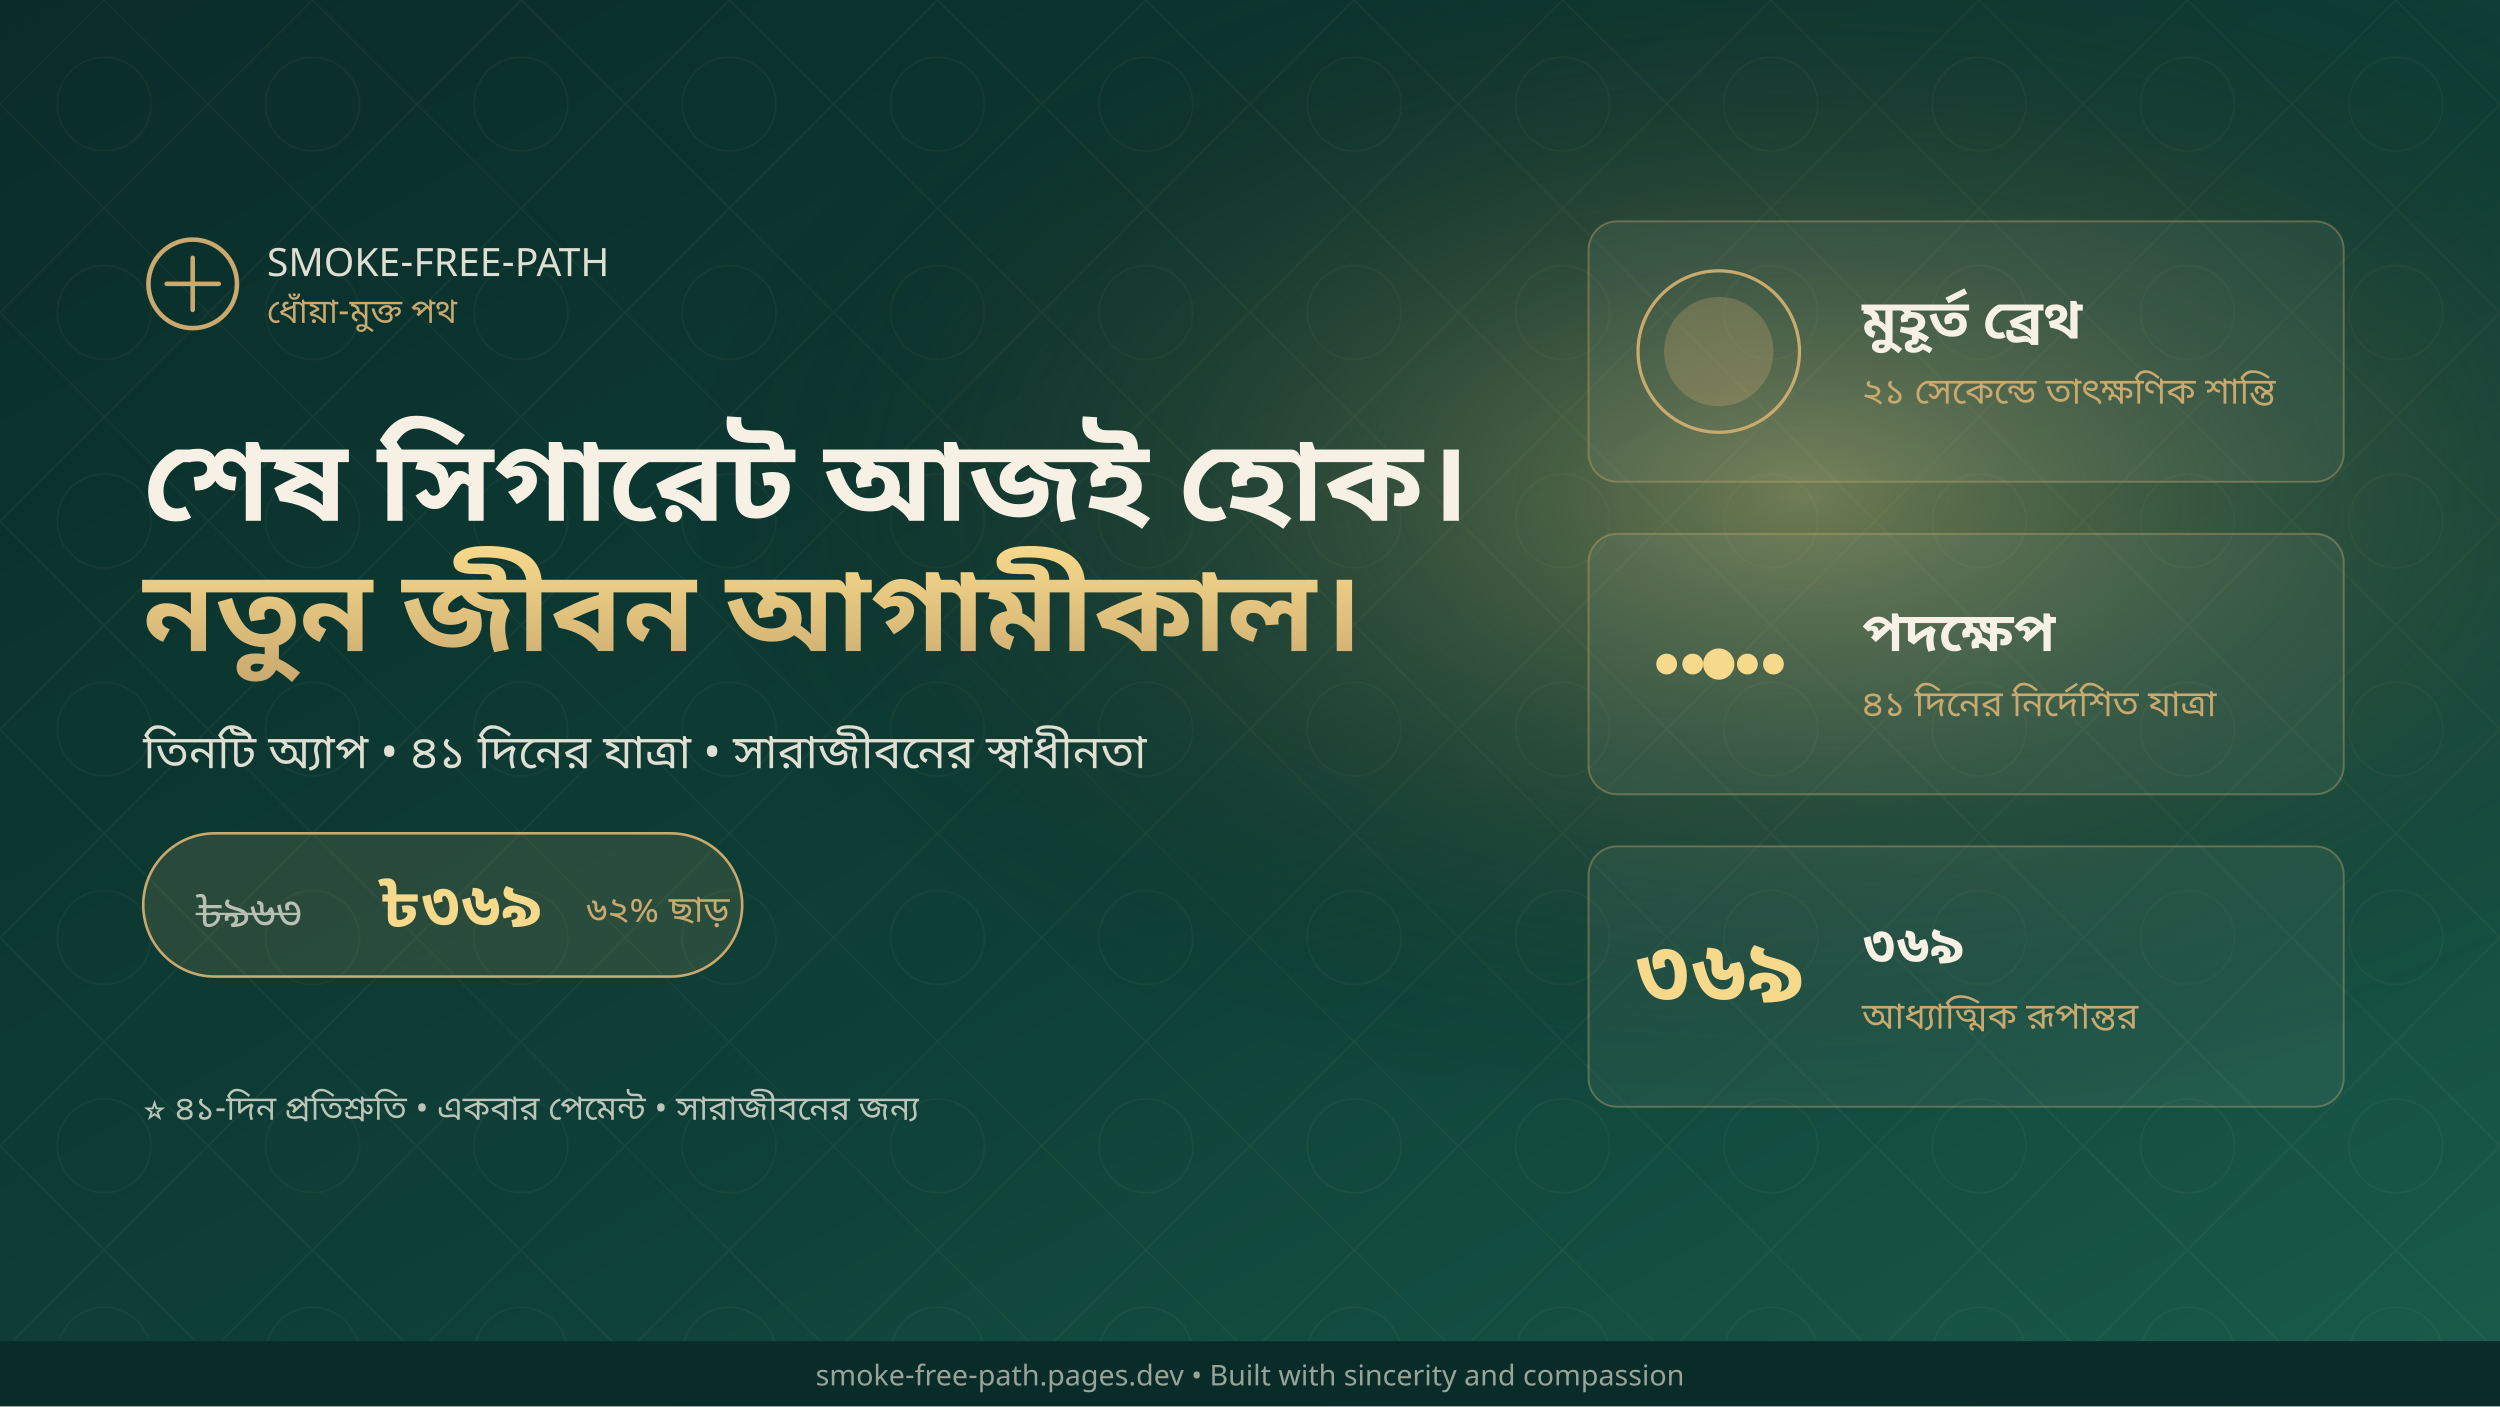
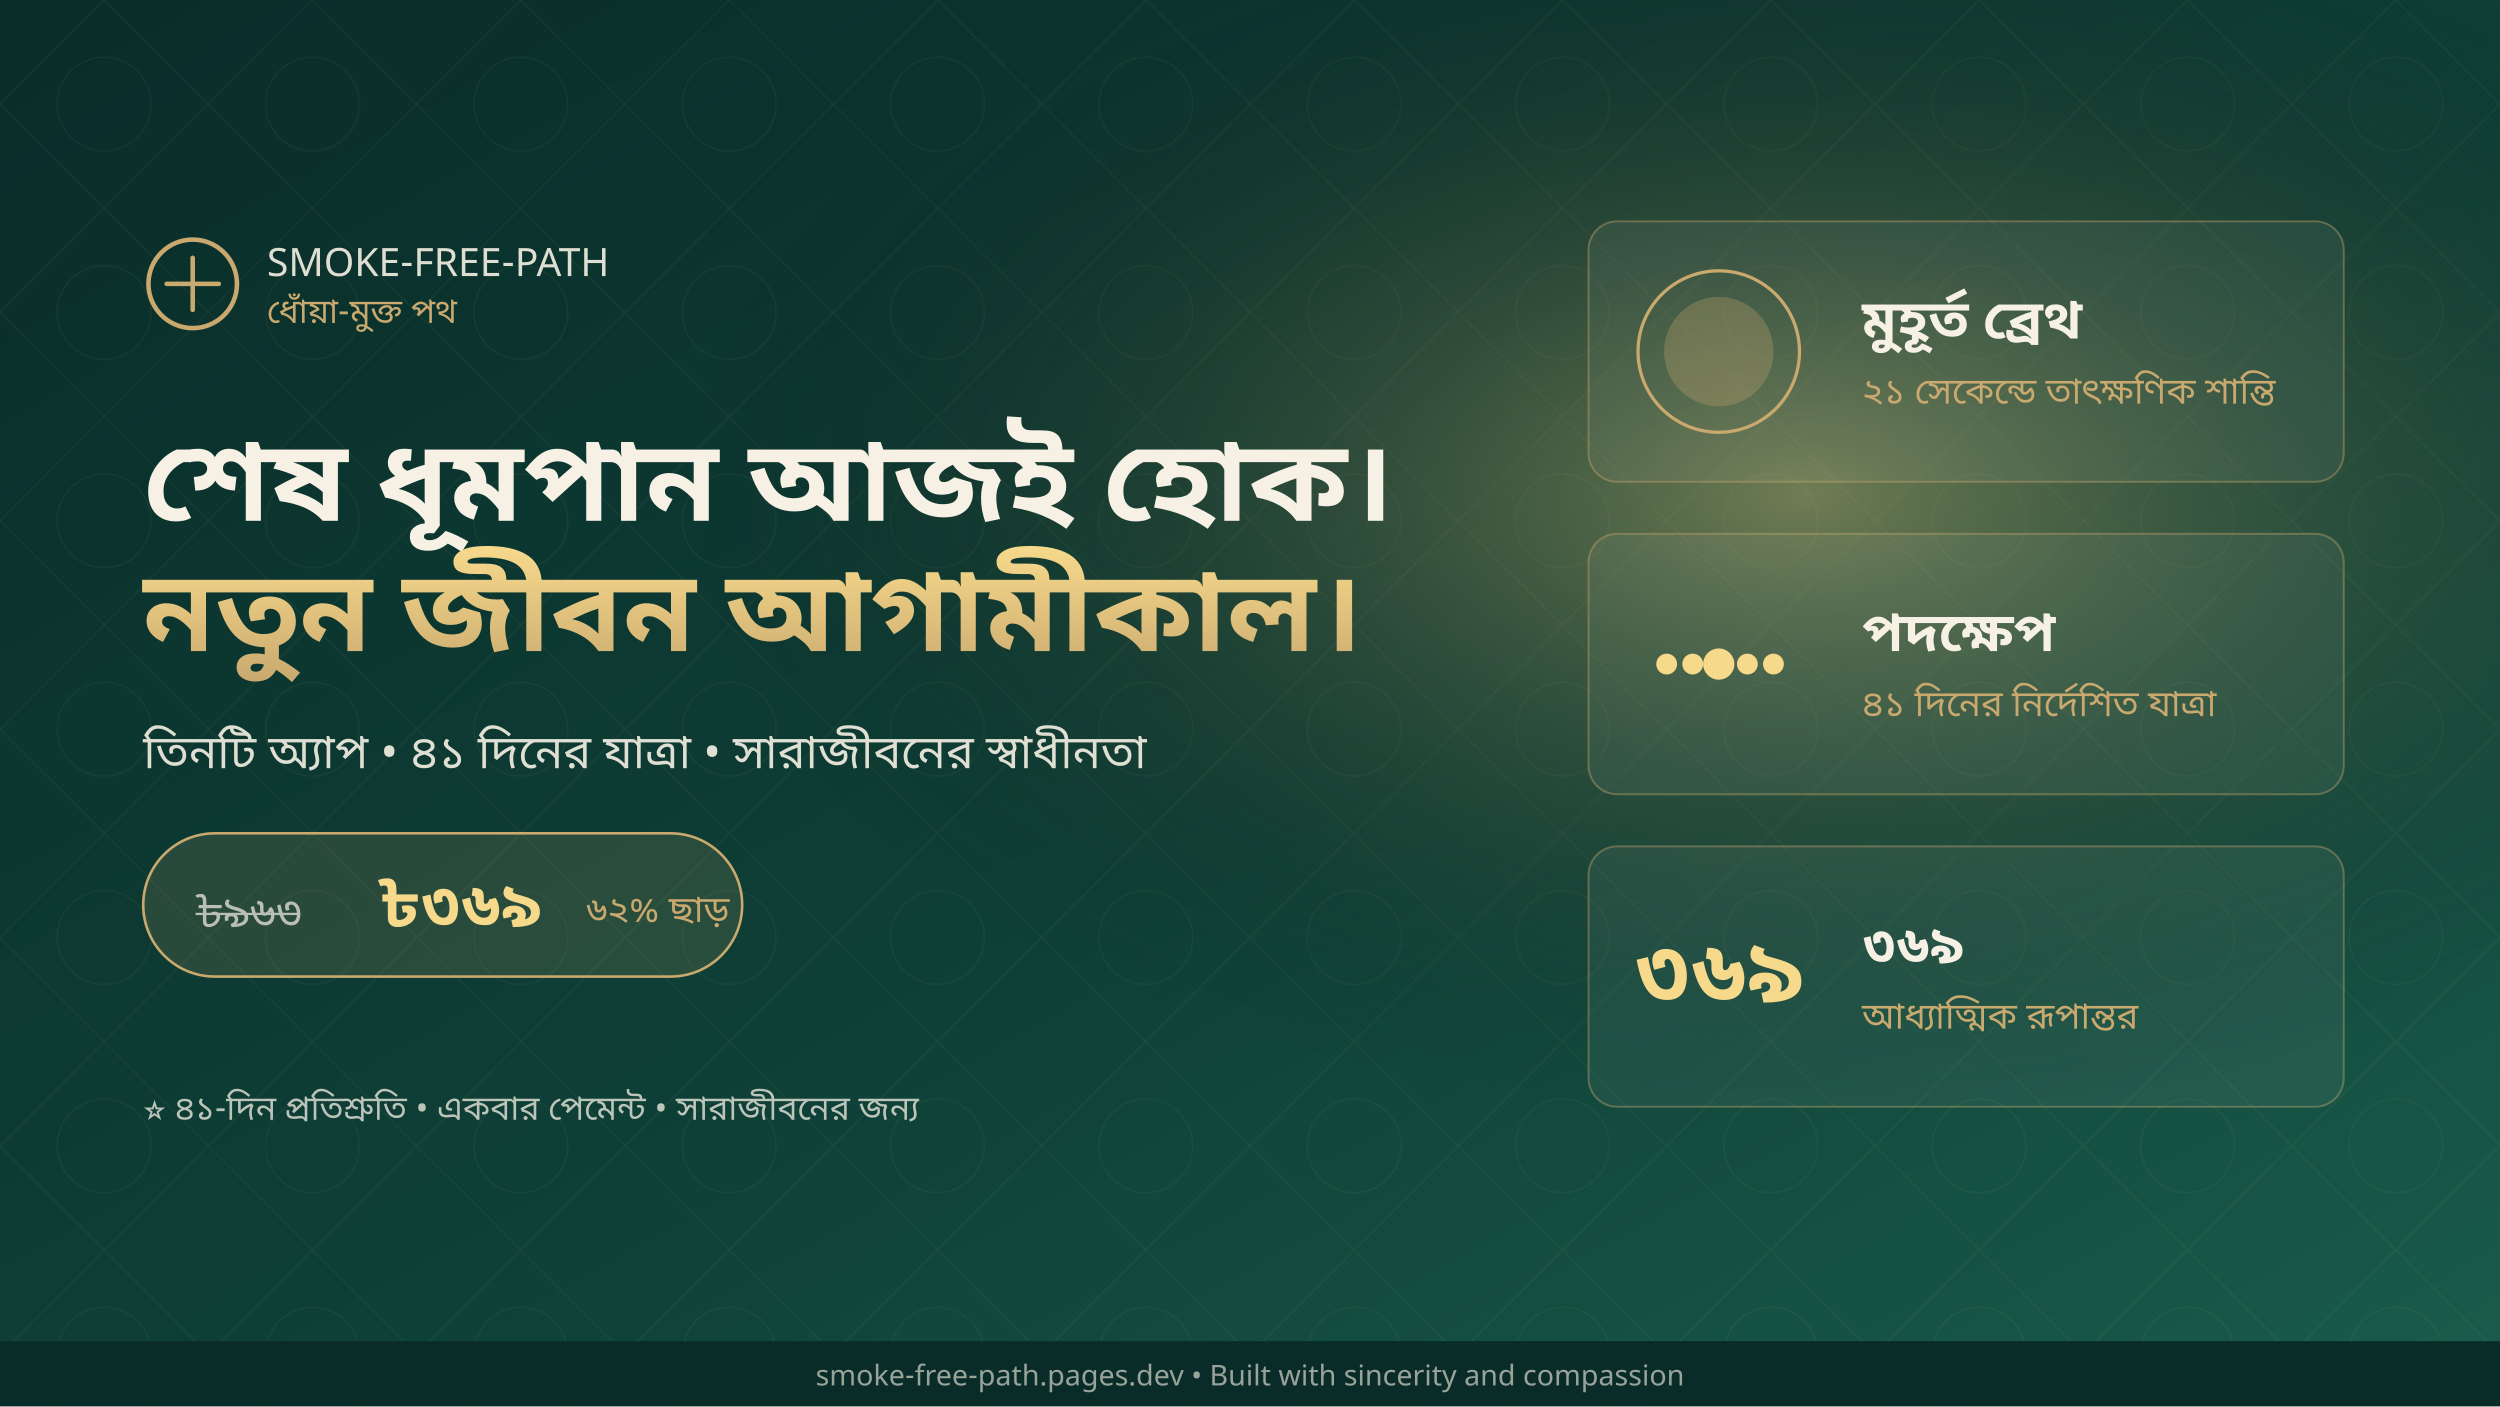
<svg xmlns="http://www.w3.org/2000/svg" viewBox="0 0 1920 1080" width="1920" height="1080" font-family="Hind Siliguri, Noto Sans Bengali, Lohit Bengali, sans-serif">
  <defs>
    <linearGradient id="bgL" x1="0" y1="0" x2="1" y2="1">
      <stop offset="0%" stop-color="#0A2C29" />
      <stop offset="55%" stop-color="#0E4037" />
      <stop offset="100%" stop-color="#1A5C4B" />
    </linearGradient>
    <radialGradient id="haloL" cx="72%" cy="35%" r="45%">
      <stop offset="0%" stop-color="#E7C878" stop-opacity="0.45" />
      <stop offset="100%" stop-color="#000" stop-opacity="0" />
    </radialGradient>
    <pattern id="geoL" width="160" height="160" patternUnits="userSpaceOnUse">
      <g fill="none" stroke="#E7C878" stroke-opacity="0.05" stroke-width="1.2">
        <path d="M80 0 L160 80 L80 160 L0 80 Z" />
        <circle cx="80" cy="80" r="36" />
      </g>
    </pattern>
    <linearGradient id="goldLineL" x1="0" y1="0" x2="0" y2="1">
      <stop offset="0%" stop-color="#F7D98C" />
      <stop offset="100%" stop-color="#C9A96E" />
    </linearGradient>
  </defs>
  <rect width="1920" height="1080" fill="url(#bgL)" />
  <rect width="1920" height="1080" fill="url(#geoL)" />
  <rect width="1920" height="1080" fill="url(#haloL)" />
  <g transform="translate(110 180)">
    <g>
      <circle cx="38" cy="38" r="34" fill="none" stroke="#C9A96E" stroke-width="3.5" />
      <path d="M18 38 L58 38 M38 18 L38 58" stroke="#C9A96E" stroke-width="3.5" stroke-linecap="round" />
    </g>
    <text x="95" y="32" fill="#F6F1E4" font-size="30" font-weight="500" opacity="0.9">SMOKE-FREE-PATH</text>
    <text x="95" y="68" fill="#C9A96E" font-size="26" font-weight="500">ধোঁয়া-মুক্ত পথ</text>
-     <text x="0" y="220" fill="#F6F1E4" font-size="88" font-weight="700">শেষ সিগারেট আজই হোক।</text>
+     <text x="0" y="220" fill="#F6F1E4" font-size="88" font-weight="700">শেষ ধূমপান আজই হোক।</text>
    <text x="0" y="320" fill="url(#goldLineL)" font-size="88" font-weight="700">নতুন জীবন আগামীকাল।</text>
    <text x="0" y="410" fill="#F6F1E4" opacity="0.9" font-size="36" font-weight="500">তিনটি অ্যাপ • ৪১ দিনের যাত্রা • সারাজীবনের স্বাধীনতা</text>
    <g transform="translate(0 460)">
      <rect x="0" y="0" width="460" height="110" rx="55" fill="#C9A96E" fill-opacity="0.15" stroke="#C9A96E" stroke-width="2" />
      <text x="40" y="72" fill="#F6F1E4" opacity="0.7" font-size="34" text-decoration="line-through">৳৯৬৩</text>
      <text x="180" y="72" fill="#F7D98C" font-size="50" font-weight="700">৳৩৬৯</text>
      <text x="340" y="68" fill="#C9A96E" font-size="28" font-weight="500">৬২% ছাড়</text>
    </g>
    <text x="0" y="680" fill="#F6F1E4" opacity="0.75" font-size="26">⭐ ৪১-দিন প্রতিশ্রুতি  •  একবার পেমেন্ট  •  সারাজীবনের জন্য</text>
  </g>
  <g transform="translate(1220 170)">
    <g>
      <rect x="0" y="0" width="580" height="200" rx="22" fill="#F6F1E4" fill-opacity="0.06" stroke="#C9A96E" stroke-opacity="0.4" stroke-width="1.5" />
      <g transform="translate(100 100)">
        <circle r="62" fill="none" stroke="#C9A96E" stroke-width="2.5" />
        <circle r="42" fill="#C9A96E" fill-opacity="0.3" />
      </g>
      <text x="210" y="90" fill="#F6F1E4" font-size="42" font-weight="700">মুহূর্ত ব্রেথ</text>
      <text x="210" y="140" fill="#C9A96E" font-size="28">২১ সেকেন্ডে তাৎক্ষণিক শান্তি</text>
    </g>
    <g transform="translate(0 240)">
      <rect x="0" y="0" width="580" height="200" rx="22" fill="#F6F1E4" fill-opacity="0.06" stroke="#C9A96E" stroke-opacity="0.4" stroke-width="1.5" />
      <g transform="translate(100 100)" fill="#F7D98C">
        <circle cx="-40" cy="0" r="8" />
        <circle cx="-20" cy="0" r="8" />
        <circle cx="0" cy="0" r="12" />
        <circle cx="22" cy="0" r="8" />
        <circle cx="42" cy="0" r="8" />
      </g>
      <text x="210" y="90" fill="#F6F1E4" font-size="42" font-weight="700">পদক্ষেপ</text>
      <text x="210" y="140" fill="#C9A96E" font-size="28">৪১ দিনের নির্দেশিত যাত্রা</text>
    </g>
    <g transform="translate(0 480)">
      <rect x="0" y="0" width="580" height="200" rx="22" fill="#F6F1E4" fill-opacity="0.06" stroke="#C9A96E" stroke-opacity="0.4" stroke-width="1.5" />
      <text x="100" y="120" text-anchor="middle" fill="#F7D98C" font-size="70" font-weight="700">৩৬৯</text>
      <text x="210" y="90" fill="#F6F1E4" font-size="42" font-weight="700">৩৬৯</text>
      <text x="210" y="140" fill="#C9A96E" font-size="28">আধ্যাত্মিক রূপান্তর</text>
    </g>
  </g>
  <rect x="0" y="1030" width="1920" height="50" fill="#0A2C29" />
  <text x="960" y="1064" text-anchor="middle" fill="#F6F1E4" opacity="0.6" font-size="22">smoke-free-path.pages.dev  •  Built with sincerity and compassion</text>
</svg>
